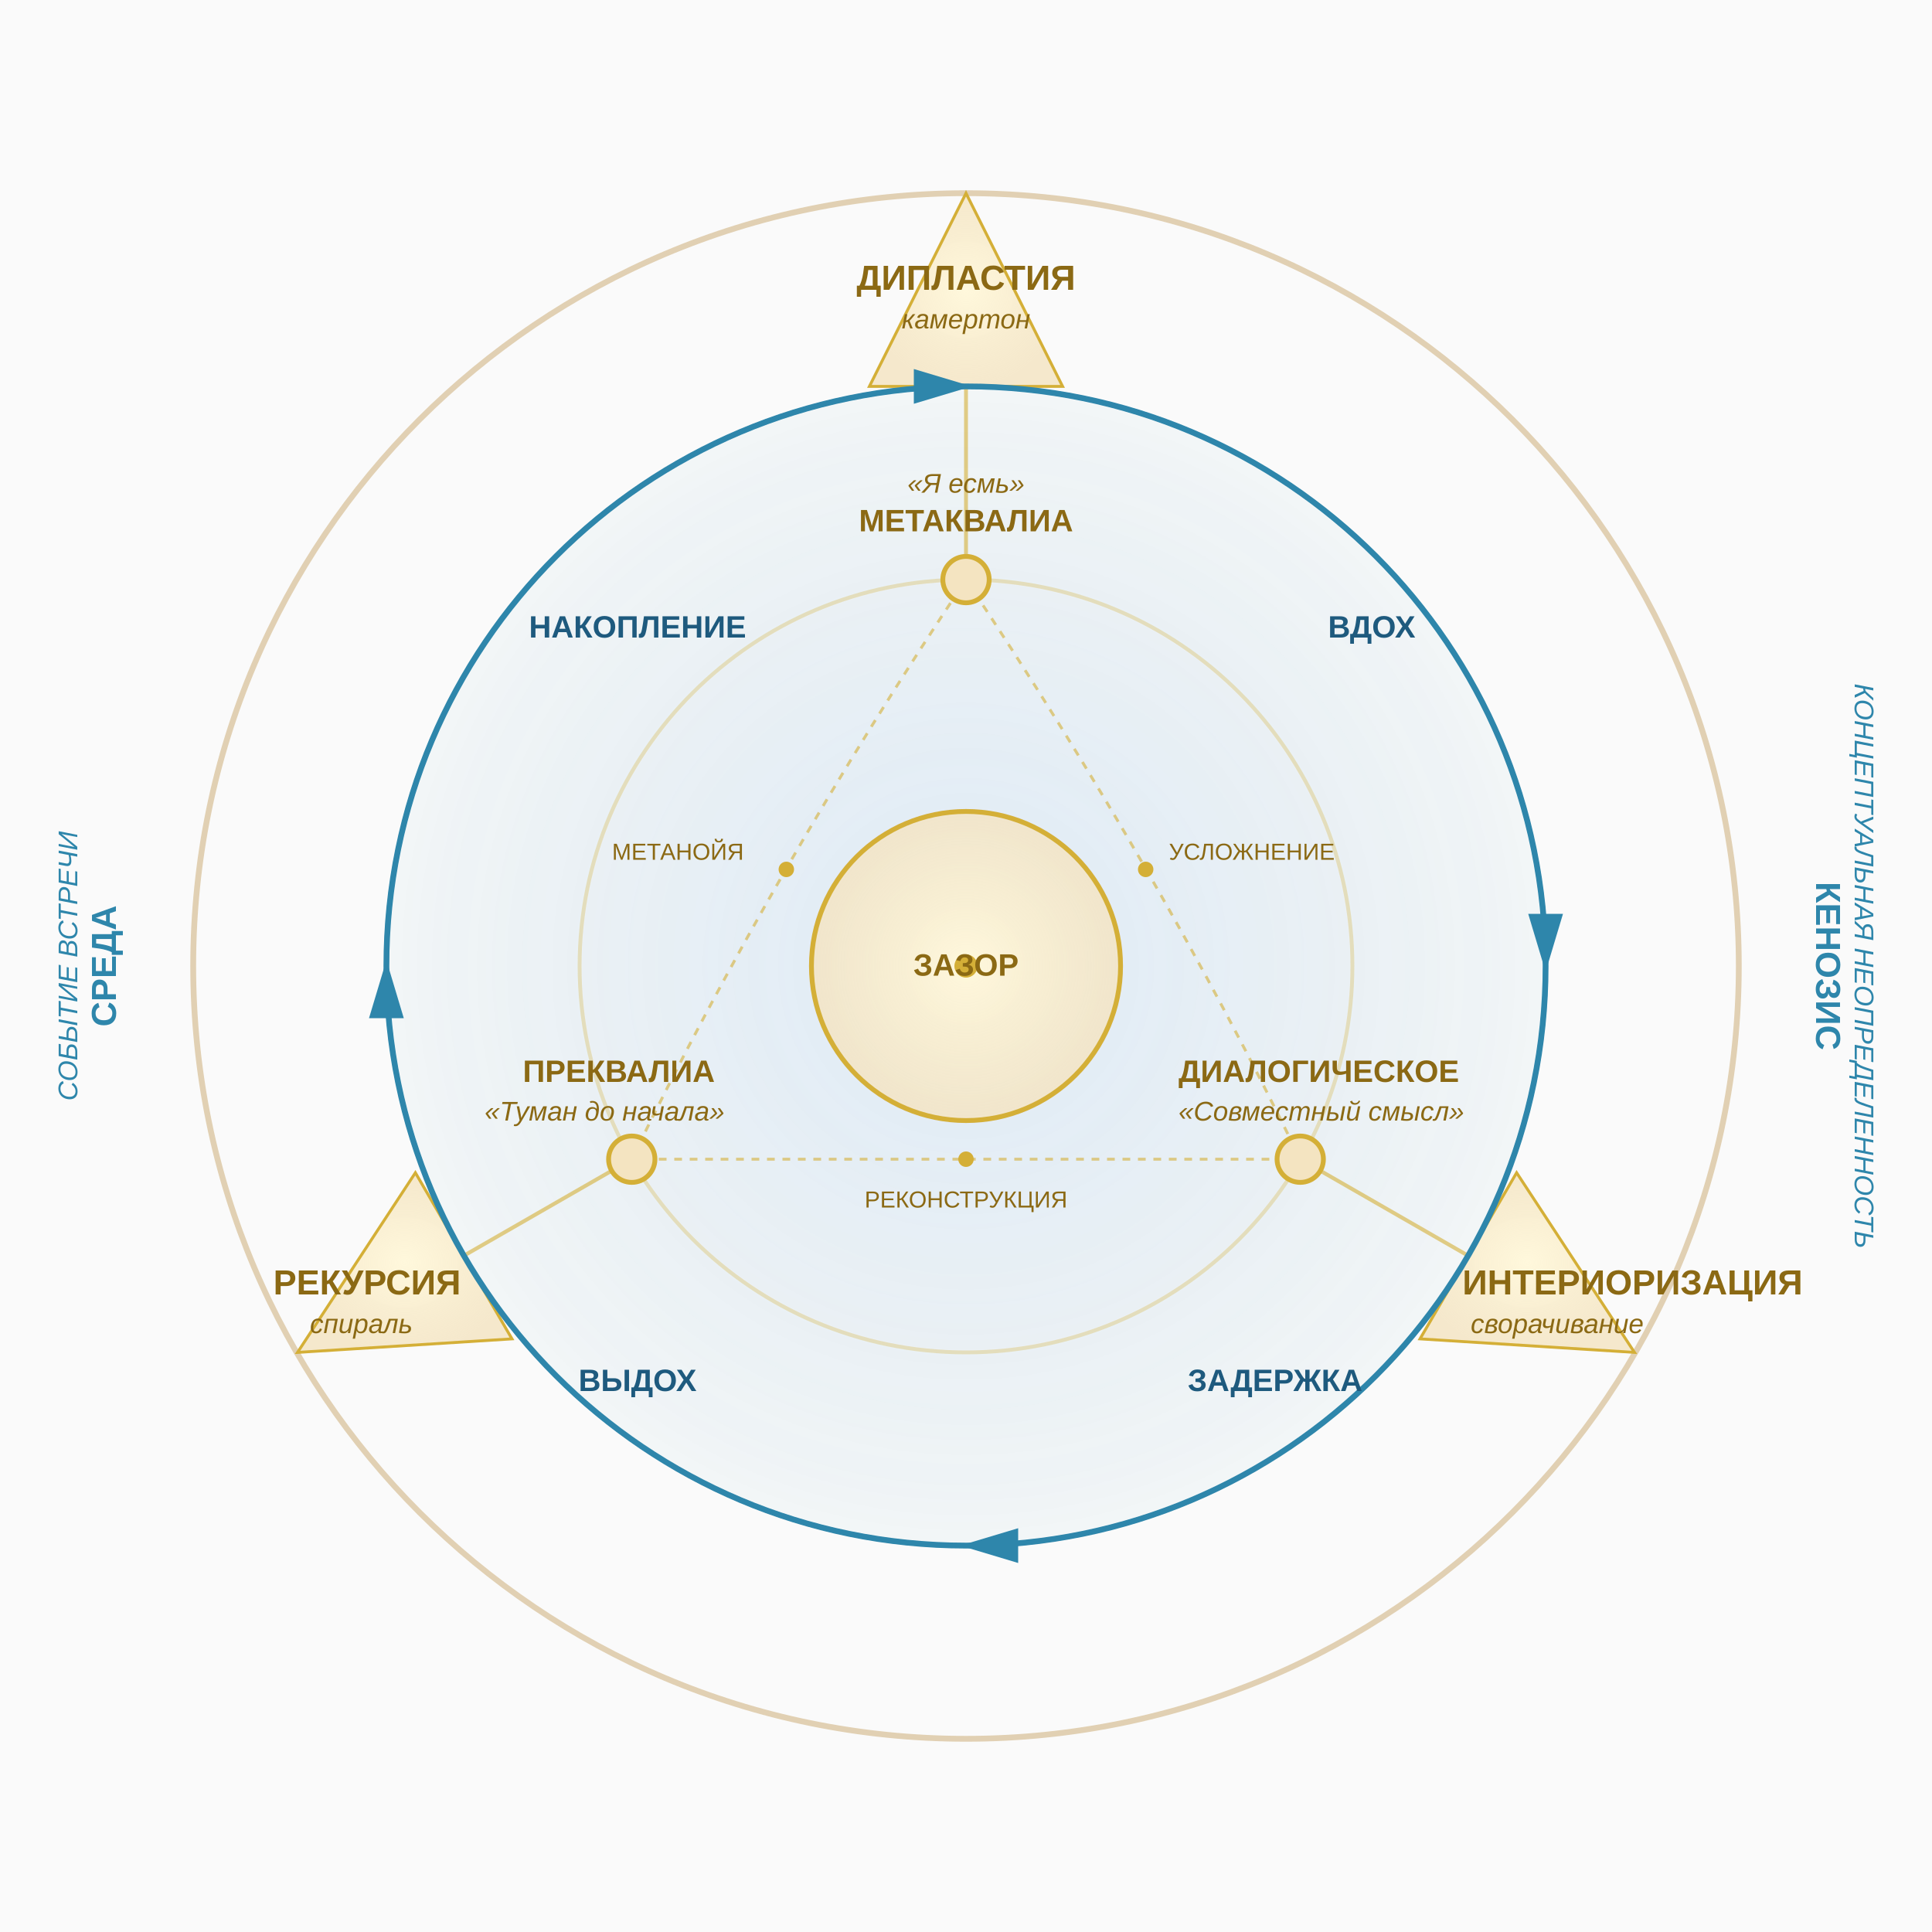
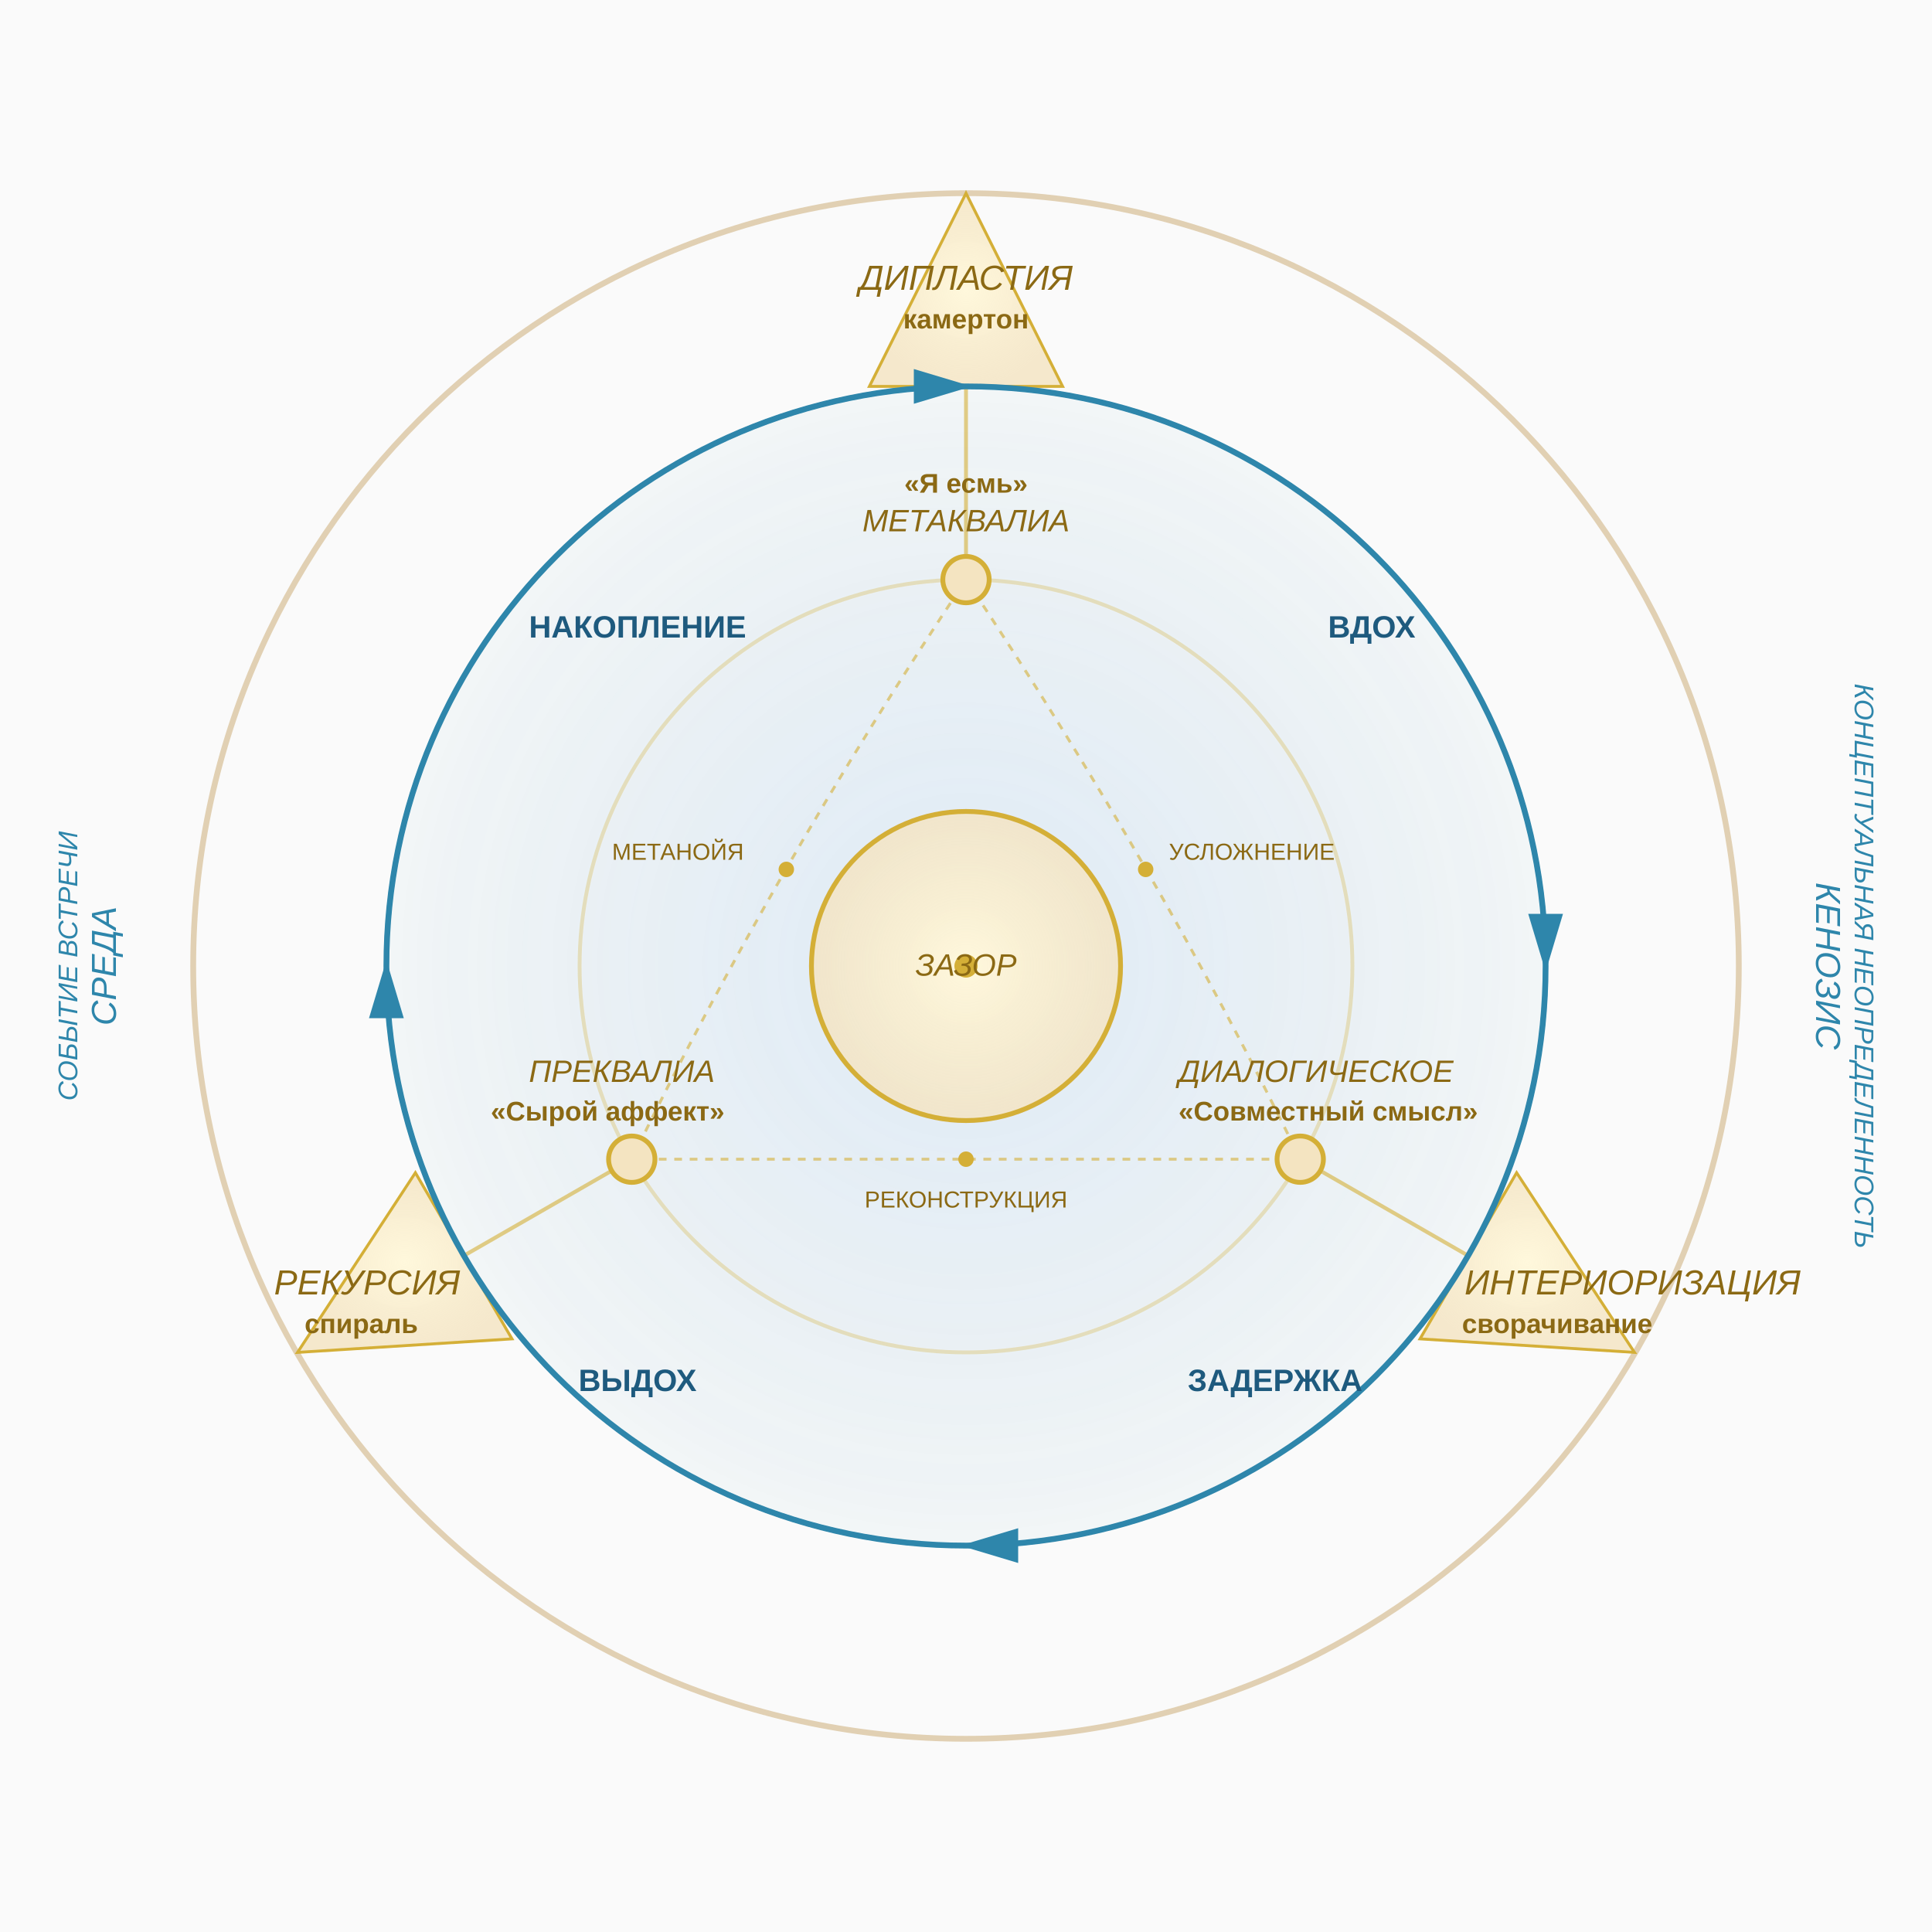
<svg xmlns="http://www.w3.org/2000/svg" viewBox="0 0 1000 1000" width="1000" height="1000">
  <defs>
    <radialGradient id="centerGlow" cx="50%" cy="50%" r="50%">
      <stop offset="0%" style="stop-color:#FFF8DC;stop-opacity:1" />
      <stop offset="100%" style="stop-color:#F4E4C1;stop-opacity:0.8" />
    </radialGradient>
    <radialGradient id="cycleGlow" cx="50%" cy="50%" r="50%">
      <stop offset="0%" style="stop-color:#4A90E2;stop-opacity:0.2" />
      <stop offset="100%" style="stop-color:#2E86AB;stop-opacity:0.05" />
    </radialGradient>
    <marker id="arrowhead" markerWidth="10" markerHeight="10" refX="9" refY="3" orient="auto">
      <polygon points="0 0, 10 3, 0 6" fill="#2E86AB" />
    </marker>
  </defs>
  <rect width="1000" height="1000" fill="#FAFAFA" />
  <circle cx="500" cy="500" r="300" fill="url(#cycleGlow)" stroke="#2E86AB" stroke-width="2.5" opacity="0.8" />
  <circle cx="500" cy="500" r="400" fill="none" stroke="#C8A66B" stroke-width="3" opacity="0.5" />
  <circle cx="500" cy="500" r="200" fill="none" stroke="#D4AF37" stroke-width="2" opacity="0.3" />
  <path d="M 500 300 Q 600 450 673 600" fill="none" stroke="#D4AF37" stroke-width="1.5" stroke-dasharray="4,4" opacity="0.6" />
  <path d="M 673 600 L 327 600" fill="none" stroke="#D4AF37" stroke-width="1.5" stroke-dasharray="4,4" opacity="0.6" />
  <path d="M 327 600 Q 400 450 500 300" fill="none" stroke="#D4AF37" stroke-width="1.5" stroke-dasharray="4,4" opacity="0.6" />
  <g id="diplostia">
    <path d="M 500 100 L 450 200 L 550 200 Z" fill="url(#centerGlow)" stroke="#D4AF37" stroke-width="1.5" />
    <line x1="500" y1="200" x2="500" y2="300" stroke="#D4AF37" stroke-width="2" opacity="0.6" />
-     <text x="500" y="150" text-anchor="middle" font-family="Arial, sans-serif" font-size="18" font-weight="bold" fill="#8B6914">ДИПЛАСТИЯ</text>
-     <text x="500" y="170" text-anchor="middle" font-family="Arial, sans-serif" font-size="14" fill="#8B6914" font-style="italic">камертон</text>
+     <text x="500" y="150" text-anchor="middle" font-family="Arial, sans-serif" font-size="18" font-style="italic" fill="#8B6914">ДИПЛАСТИЯ</text>
+     <text x="500" y="170" text-anchor="middle" font-family="Arial, sans-serif" font-size="14" fill="#8B6914" font-weight="bold">камертон</text>
  </g>
  <g id="interiorization">
    <path d="M 846 700 L 735 693 L 785 607 Z" fill="url(#centerGlow)" stroke="#D4AF37" stroke-width="1.5" />
    <line x1="760" y1="650" x2="673" y2="600" stroke="#D4AF37" stroke-width="2" opacity="0.6" />
-     <text x="845" y="670" text-anchor="middle" font-family="Arial, sans-serif" font-size="18" font-weight="bold" fill="#8B6914">ИНТЕРИОРИЗАЦИЯ</text>
-     <text x="806" y="690" text-anchor="middle" font-family="Arial, sans-serif" font-size="14" fill="#8B6914" font-style="italic">сворачивание</text>
+     <text x="845" y="670" text-anchor="middle" font-family="Arial, sans-serif" font-size="18" font-style="italic" fill="#8B6914">ИНТЕРИОРИЗАЦИЯ</text>
+     <text x="806" y="690" text-anchor="middle" font-family="Arial, sans-serif" font-size="14" fill="#8B6914" font-weight="bold">сворачивание</text>
  </g>
  <g id="recursion">
    <path d="M 154 700 L 265 693 L 215 607 Z" fill="url(#centerGlow)" stroke="#D4AF37" stroke-width="1.5" />
    <line x1="240" y1="650" x2="327" y2="600" stroke="#D4AF37" stroke-width="2" opacity="0.6" />
-     <text x="190" y="670" text-anchor="middle" font-family="Arial, sans-serif" font-size="18" font-weight="bold" fill="#8B6914">РЕКУРСИЯ</text>
-     <text x="187" y="690" text-anchor="middle" font-family="Arial, sans-serif" font-size="14" fill="#8B6914" font-style="italic">спираль</text>
+     <text x="190" y="670" text-anchor="middle" font-family="Arial, sans-serif" font-size="18" font-style="italic" fill="#8B6914">РЕКУРСИЯ</text>
+     <text x="187" y="690" text-anchor="middle" font-family="Arial, sans-serif" font-size="14" fill="#8B6914" font-weight="bold">спираль</text>
  </g>
  <g id="inhale">
    <path d="M 500 200 A 300 300 0 0 1 800 500" fill="none" stroke="#2E86AB" stroke-width="3" marker-end="url(#arrowhead)" />
    <text x="710" y="330" text-anchor="middle" font-family="Arial, sans-serif" font-size="16" font-weight="bold" fill="#1E5A7E">ВДОХ</text>
  </g>
  <g id="delay">
    <path d="M 800 500 A 300 300 0 0 1 500 800" fill="none" stroke="#2E86AB" stroke-width="3" marker-end="url(#arrowhead)" />
    <text x="660" y="720" text-anchor="middle" font-family="Arial, sans-serif" font-size="16" font-weight="bold" fill="#1E5A7E">ЗАДЕРЖКА</text>
  </g>
  <g id="exhale">
    <path d="M 500 800 A 300 300 0 0 1 200 500" fill="none" stroke="#2E86AB" stroke-width="3" marker-end="url(#arrowhead)" />
    <text x="330" y="720" text-anchor="middle" font-family="Arial, sans-serif" font-size="16" font-weight="bold" fill="#1E5A7E">ВЫДОХ</text>
  </g>
  <g id="accumulate">
    <path d="M 200 500 A 300 300 0 0 1 500 200" fill="none" stroke="#2E86AB" stroke-width="3" marker-end="url(#arrowhead)" />
    <text x="330" y="330" text-anchor="middle" font-family="Arial, sans-serif" font-size="16" font-weight="bold" fill="#1E5A7E">НАКОПЛЕНИЕ</text>
  </g>
  <g id="metaqualia">
    <circle cx="500" cy="300" r="12" fill="#F4E4C1" stroke="#D4AF37" stroke-width="2.5" />
-     <text x="500" y="275" text-anchor="middle" font-family="Arial, sans-serif" font-size="16" font-weight="bold" fill="#8B6914">МЕТАКВАЛИА</text>
-     <text x="500" y="255" text-anchor="middle" font-family="Arial, sans-serif" font-size="14" fill="#8B6914" font-style="italic">«Я есмь»</text>
+     <text x="500" y="275" text-anchor="middle" font-family="Arial, sans-serif" font-size="16" font-style="italic" fill="#8B6914">МЕТАКВАЛИА</text>
+     <text x="500" y="255" text-anchor="middle" font-family="Arial, sans-serif" font-size="14" fill="#8B6914" font-weight="bold">«Я есмь»</text>
  </g>
  <g id="dialogical">
    <circle cx="673" cy="600" r="12" fill="#F4E4C1" stroke="#D4AF37" stroke-width="2.5" />
-     <text x="610" y="560" text-anchor="start" font-family="Arial, sans-serif" font-size="16" font-weight="bold" fill="#8B6914">ДИАЛОГИЧЕСКОЕ</text>
-     <text x="610" y="580" text-anchor="start" font-family="Arial, sans-serif" font-size="14" fill="#8B6914" font-style="italic">«Совместный смысл»</text>
+     <text x="610" y="560" text-anchor="start" font-family="Arial, sans-serif" font-size="16" font-style="italic" fill="#8B6914">ДИАЛОГИЧЕСКОЕ</text>
+     <text x="610" y="580" text-anchor="start" font-family="Arial, sans-serif" font-size="14" fill="#8B6914" font-weight="bold">«Совместный смысл»</text>
  </g>
  <g id="prequalia">
    <circle cx="327" cy="600" r="12" fill="#F4E4C1" stroke="#D4AF37" stroke-width="2.5" />
-     <text x="370" y="560" text-anchor="end" font-family="Arial, sans-serif" font-size="16" font-weight="bold" fill="#8B6914">ПРЕКВАЛИА</text>
-     <text x="375" y="580" text-anchor="end" font-family="Arial, sans-serif" font-size="14" fill="#8B6914" font-style="italic">«Туман до начала»</text>
+     <text x="370" y="560" text-anchor="end" font-family="Arial, sans-serif" font-size="16" font-style="italic" fill="#8B6914">ПРЕКВАЛИА</text>
+     <text x="375" y="580" text-anchor="end" font-family="Arial, sans-serif" font-size="14" fill="#8B6914" font-weight="bold">«Сырой аффект»</text>
  </g>
  <g id="transform-points">
    <circle cx="593" cy="450" r="4" fill="#D4AF37" />
    <text x="605" y="445" font-family="Arial, sans-serif" font-size="12" fill="#8B6914">УСЛОЖНЕНИЕ</text>
    <circle cx="500" cy="600" r="4" fill="#D4AF37" />
    <text x="500" y="625" text-anchor="middle" font-family="Arial, sans-serif" font-size="12" fill="#8B6914">РЕКОНСТРУКЦИЯ</text>
    <circle cx="407" cy="450" r="4" fill="#D4AF37" />
    <text x="385" y="445" text-anchor="end" font-family="Arial, sans-serif" font-size="12" fill="#8B6914">МЕТАНОЙЯ</text>
  </g>
  <g id="center">
    <circle cx="500" cy="500" r="80" fill="url(#centerGlow)" stroke="#D4AF37" stroke-width="2.5" />
    <circle cx="500" cy="500" r="6" fill="#D4AF37" />
-     <text x="500" y="505" text-anchor="middle" font-family="Arial, sans-serif" font-size="16" font-weight="bold" fill="#8B6914">ЗАЗОР</text>
+     <text x="500" y="505" text-anchor="middle" font-family="Arial, sans-serif" font-size="16" font-style="italic" fill="#8B6914">ЗАЗОР</text>
  </g>
-   <text x="940" y="500" text-anchor="middle" font-family="Arial, sans-serif" font-size="18" font-weight="bold" fill="#2E86AB" transform="rotate(90 940 500)">КЕНОЗИС</text>
+   <text x="940" y="500" text-anchor="middle" font-family="Arial, sans-serif" font-size="18" font-style="italic" fill="#2E86AB" transform="rotate(90 940 500)">КЕНОЗИС</text>
  <text x="960" y="500" text-anchor="middle" font-family="Arial, sans-serif" font-size="14" fill="#2E86AB" font-style="italic" transform="rotate(90 960 500)">КОНЦЕПТУАЛЬНАЯ НЕОПРЕДЕЛЕННОСТЬ</text>
-   <text x="60" y="500" text-anchor="middle" font-family="Arial, sans-serif" font-size="18" font-weight="bold" fill="#2E86AB" transform="rotate(-90 60 500)">СРЕДА</text>
+   <text x="60" y="500" text-anchor="middle" font-family="Arial, sans-serif" font-size="18" font-style="italic" fill="#2E86AB" transform="rotate(-90 60 500)">СРЕДА</text>
  <text x="40" y="500" text-anchor="middle" font-family="Arial, sans-serif" font-size="14" fill="#2E86AB" font-style="italic" transform="rotate(-90 40 500)">СОБЫТИЕ ВСТРЕЧИ</text>
</svg>
